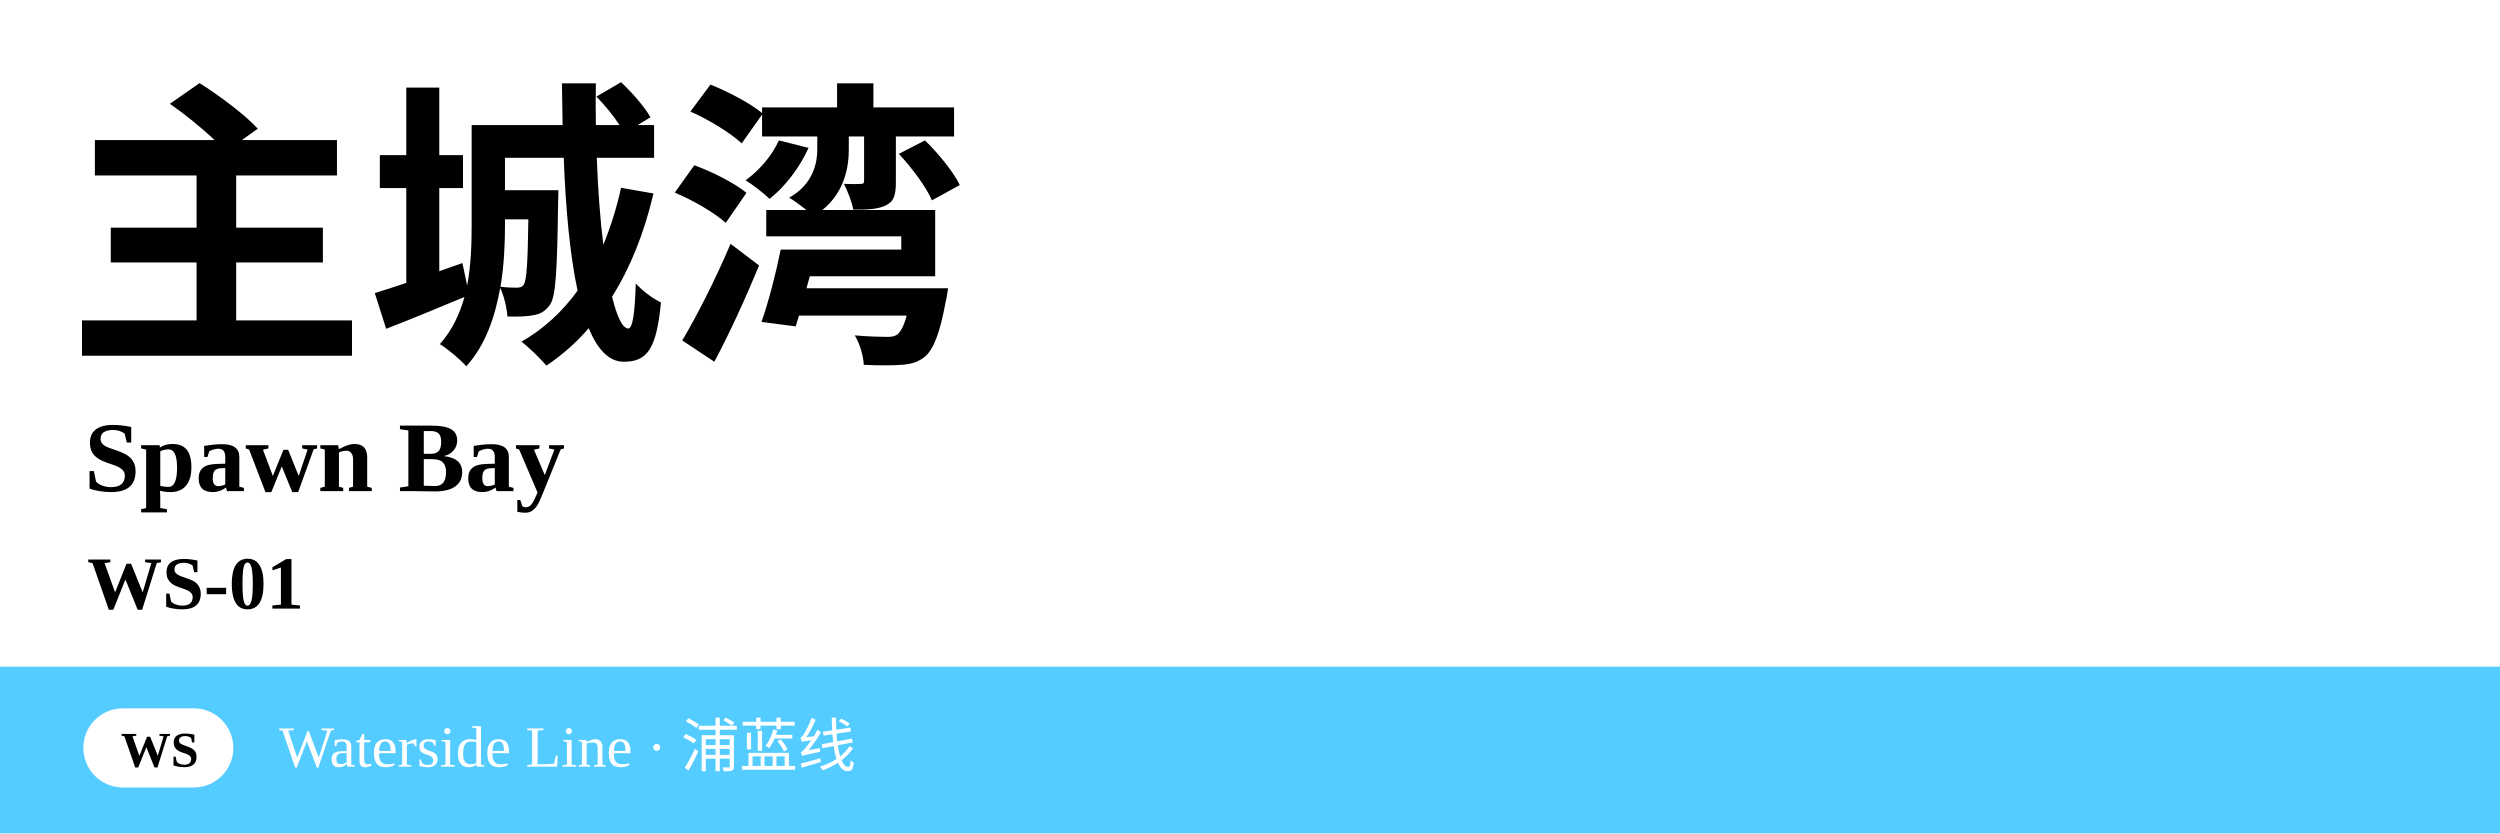
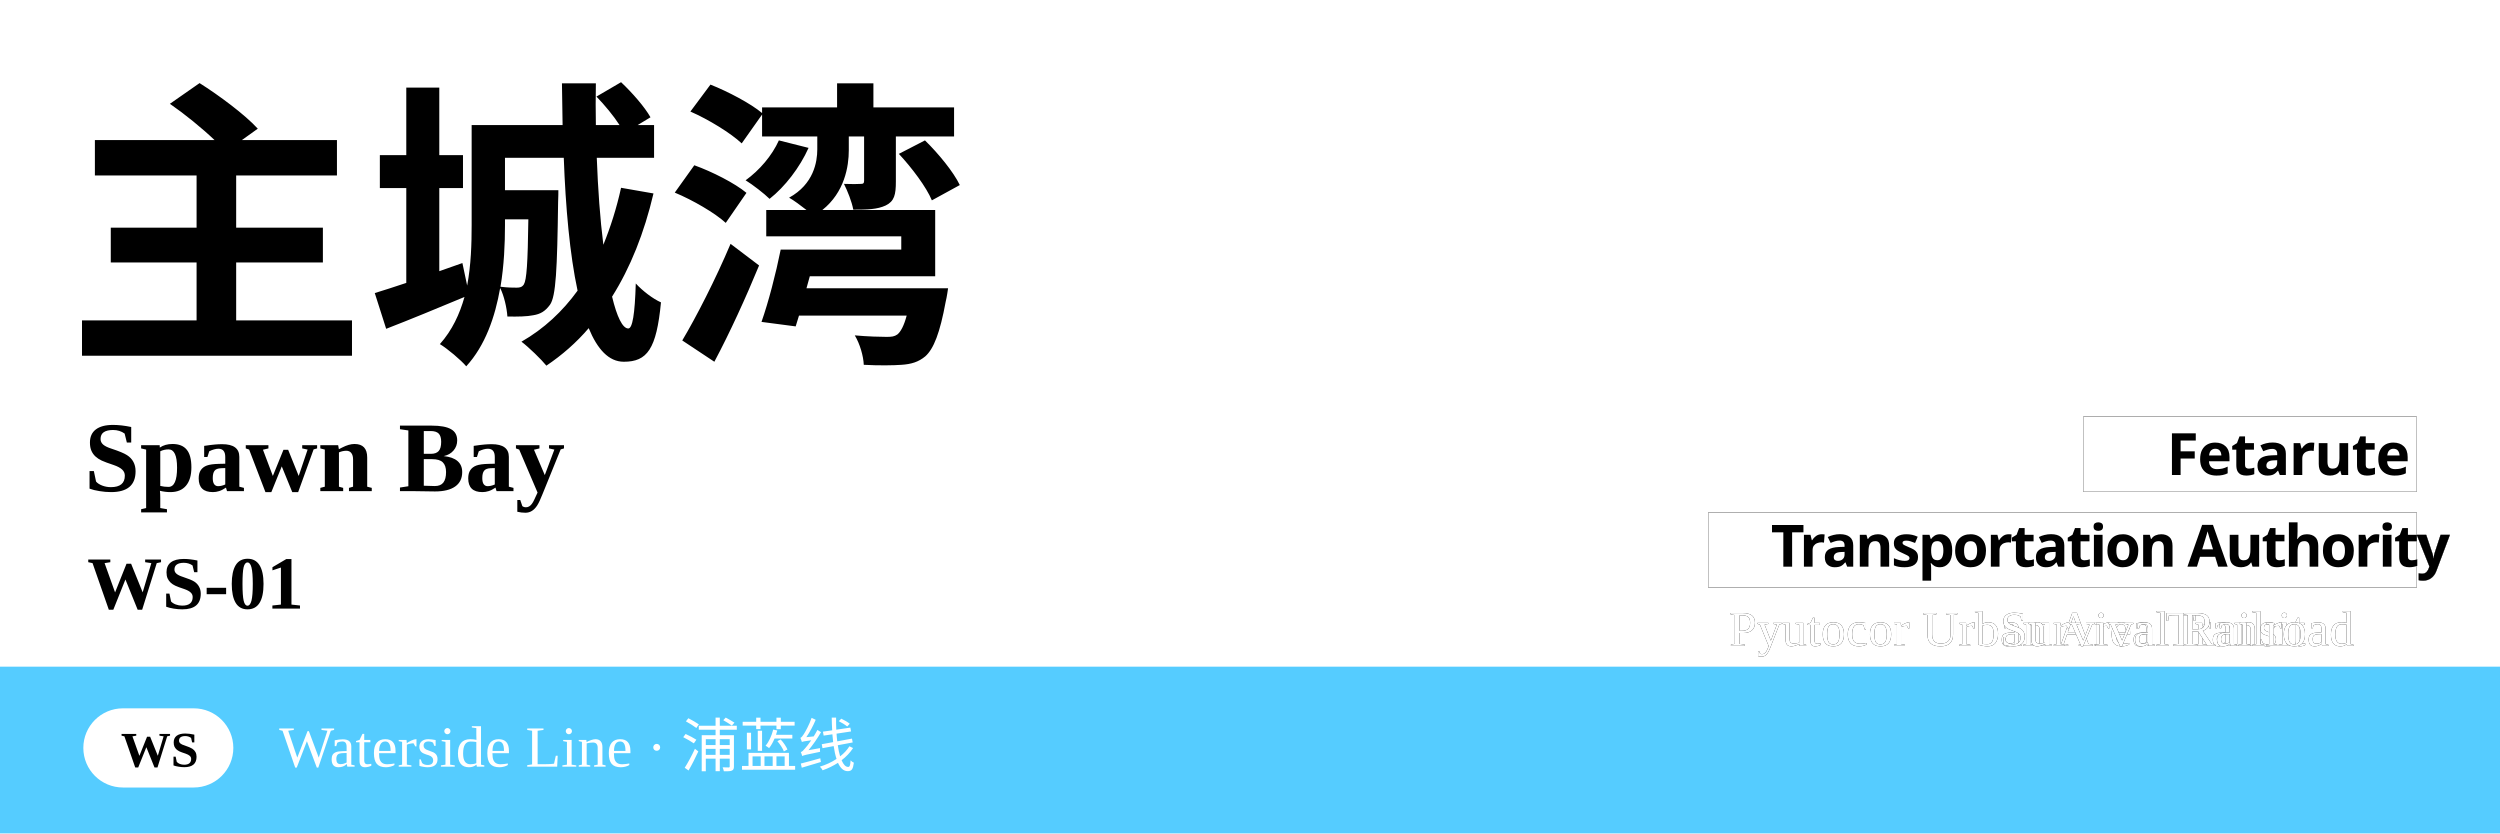
<svg xmlns="http://www.w3.org/2000/svg" version="1.1" id="_层_1">
  <rect id="background" x="0" y="0" width="600" height="200" fill="#FFFFFF" />
  <rect id="color-belt-1" x="0" y="160" width="600" height="40" fill="#55CCFF" />
  <rect id="color-belt-abbr-frame-1" x="20" y="170" width="36" height="19" rx="9.5" ry="9.5" fill="#FFFFFF" />
  <text id="color-belt-abbr-1" transform="translate(29 184)" font-family=".PingFangSC-Regular, .PingFang SC" font-weight="700" font-size="12" fill="#000000">
    <tspan x="0" y="0">WS</tspan>
  </text>
  <text id="color-belt-name-1" transform="translate(67 184)" font-family=".PingFangSC-Regular, .PingFang SC" font-weight="500" font-size="14" fill="#FFFFFF">
    <tspan x="0" y="0">Waterside Line · 浦蓝线</tspan>
  </text>
  <text id="station-name" transform="translate(15.93 81.21)" font-family=".PingFangSC-Regular, .PingFang SC" font-weight="700" font-size="72" fill="#000000">
    <tspan x="0" y="0">主城湾</tspan>
  </text>
  <text id="station-name-sub" transform="translate(20.21 117.87)" font-family=".PingFangSC-Regular, .PingFang SC" font-weight="700" font-size="24" fill="#000000">
    <tspan x="0" y="0">Spawn Bay</tspan>
  </text>
  <text id="station-number" transform="translate(20.93 146.07)" font-family=".Source Sans Variable, .Source Sans Pro" font-weight="700" font-size="18" fill="#000000">
    <tspan x="0" y="0" style="letter-spacing:0em;">WS-01</tspan>
  </text>
+   <g transform="translate(500 105)" id="FTA-Logo-PUAT">
+     <rect x="0" y="-5" width="80" height="18" />
+     <rect x="-90" y="18" width="170" height="18" />
+     <text transform="translate(40 7)" font-family="SourceSansRoman-Semibold, 'Source Sans Variable'" font-weight="700" font-size="14" fill="#FFFFFF">
+       <tspan x="-20" y="2" style="letter-spacing:-.02em;">Fetarute</tspan>
+       <tspan x="-115" y="24" style="letter-spacing:-.04em;">Transportation Authority</tspan>
+     </text>
+     <text transform="translate(-80 50)" font-family=".Source Sans Variable, .Source Sans Pro" font-weight="400" font-size="12" fill="#000000">
+       <tspan x="-5" y="0">Pyutocor Urban Area Transit</tspan>
+     </text>
+   </g>
+   <g transform="translate(500 105)" id="FTA-Logo-PUAT-Reversed">
+     <rect x="0" y="-5" width="80" height="18" fill="#FFFFFF" />
+     <rect x="-90" y="18" width="170" height="18" fill="#FFFFFF" />
+     <text transform="translate(40 7)" font-family="SourceSansRoman-Semibold, 'Source Sans Variable'" font-weight="700" font-size="14" fill="#000000">
+       <tspan x="-20" y="2" style="letter-spacing:-.02em;">Fetarute</tspan>
+       <tspan x="-115" y="24" style="letter-spacing:-.04em;">Transportation Authority</tspan>
+     </text>
+     <text transform="translate(-80 50)" font-family=".Source Sans Variable, .Source Sans Pro" font-weight="400" font-size="12" fill="#FFFFFF">
+       <tspan x="-5" y="0">Pyutocor Urban Area Transit</tspan>
+     </text>
+   </g>
+   <g transform="translate(500 105)" id="FTA-Logo-SUR">
+     <rect x="0" y="-5" width="80" height="18" />
+     <rect x="-90" y="18" width="170" height="18" />
+     <text transform="translate(40 7)" font-family="SourceSansRoman-Semibold, 'Source Sans Variable'" font-weight="700" font-size="14" fill="#FFFFFF">
+       <tspan x="-20" y="2" style="letter-spacing:-.02em;">Fetarute</tspan>
+       <tspan x="-115" y="24" style="letter-spacing:-.04em;">Transportation Authority</tspan>
+     </text>
+     <text transform="translate(-80 50)" font-family=".Source Sans Variable, .Source Sans Pro" font-weight="400" font-size="12" fill="#000000">
+       <tspan x="60" y="0">Survival Railroad</tspan>
+     </text>
+   </g>
+   <g transform="translate(500 105)" id="FTA-Logo-SUR-Reversed">
+     <rect x="0" y="-5" width="80" height="18" fill="#FFFFFF" />
+     <rect x="-90" y="18" width="170" height="18" fill="#FFFFFF" />
+     <text transform="translate(40 7)" font-family="SourceSansRoman-Semibold, 'Source Sans Variable'" font-weight="700" font-size="14" fill="#000000">
+       <tspan x="-20" y="2" style="letter-spacing:-.02em;">Fetarute</tspan>
+       <tspan x="-115" y="24" style="letter-spacing:-.04em;">Transportation Authority</tspan>
+     </text>
+     <text transform="translate(-80 50)" font-family=".Source Sans Variable, .Source Sans Pro" font-weight="400" font-size="12" fill="#FFFFFF">
+       <tspan x="60" y="0">Survival Railroad</tspan>
+     </text>
+   </g>
</svg>
